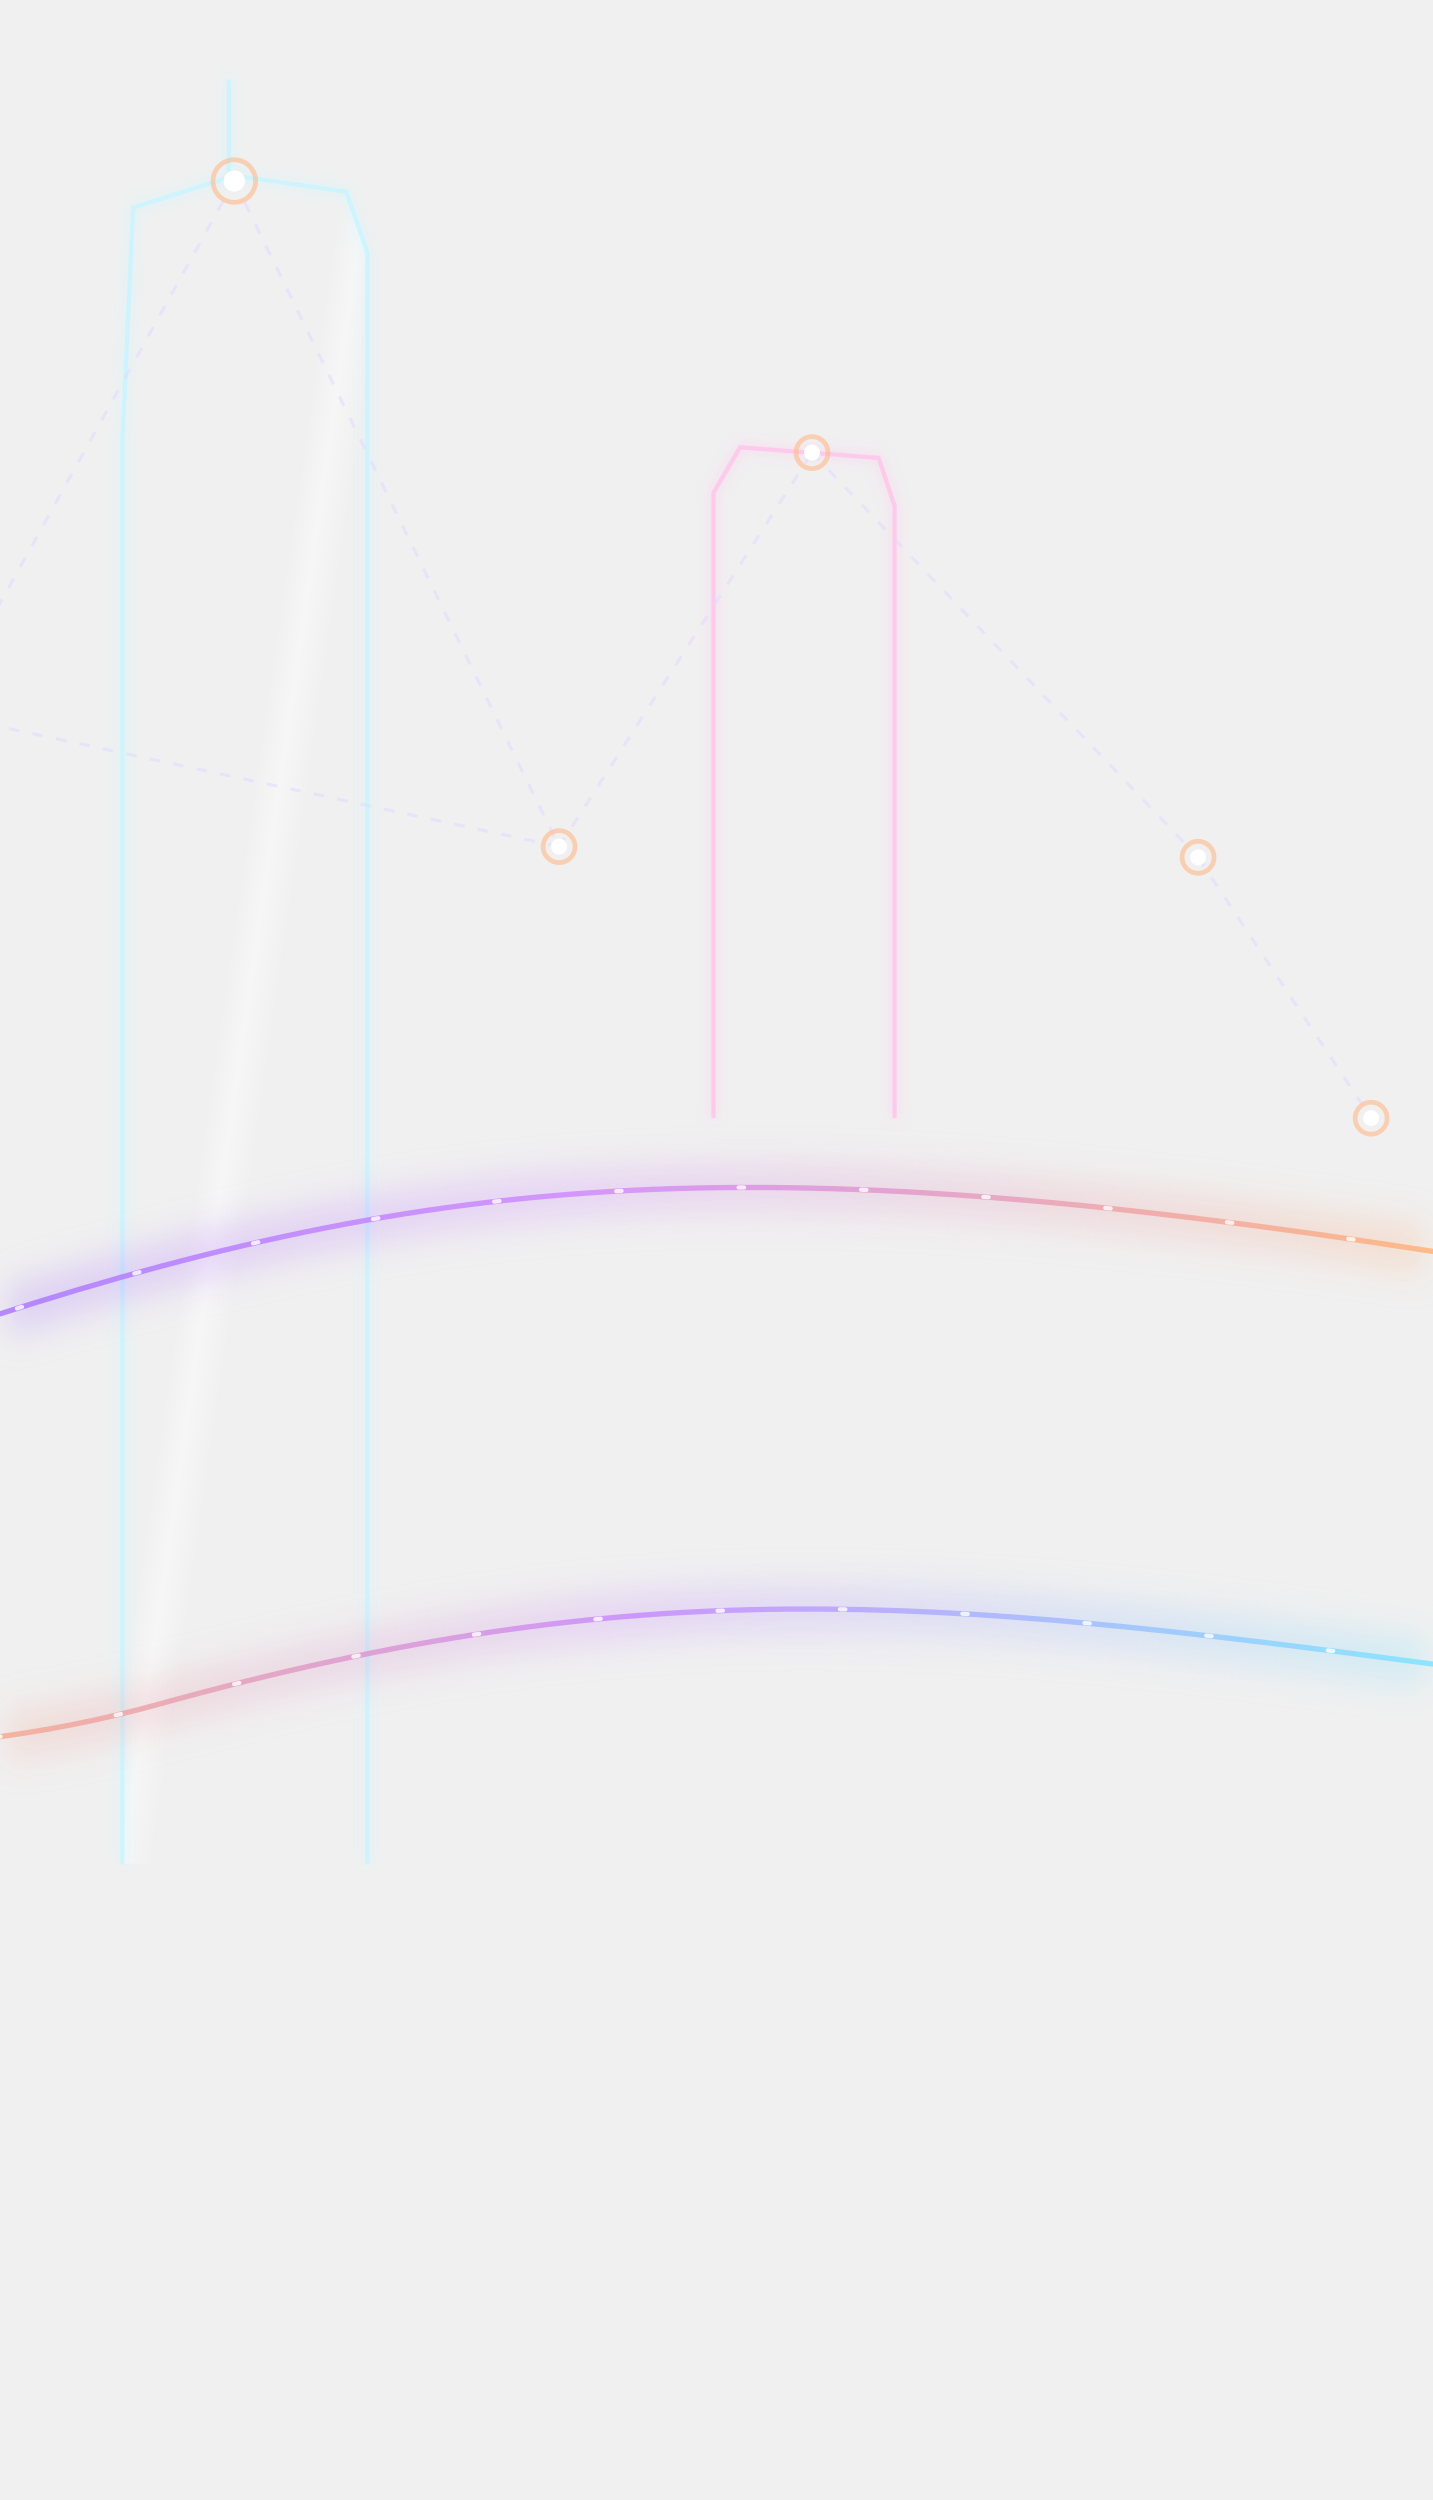
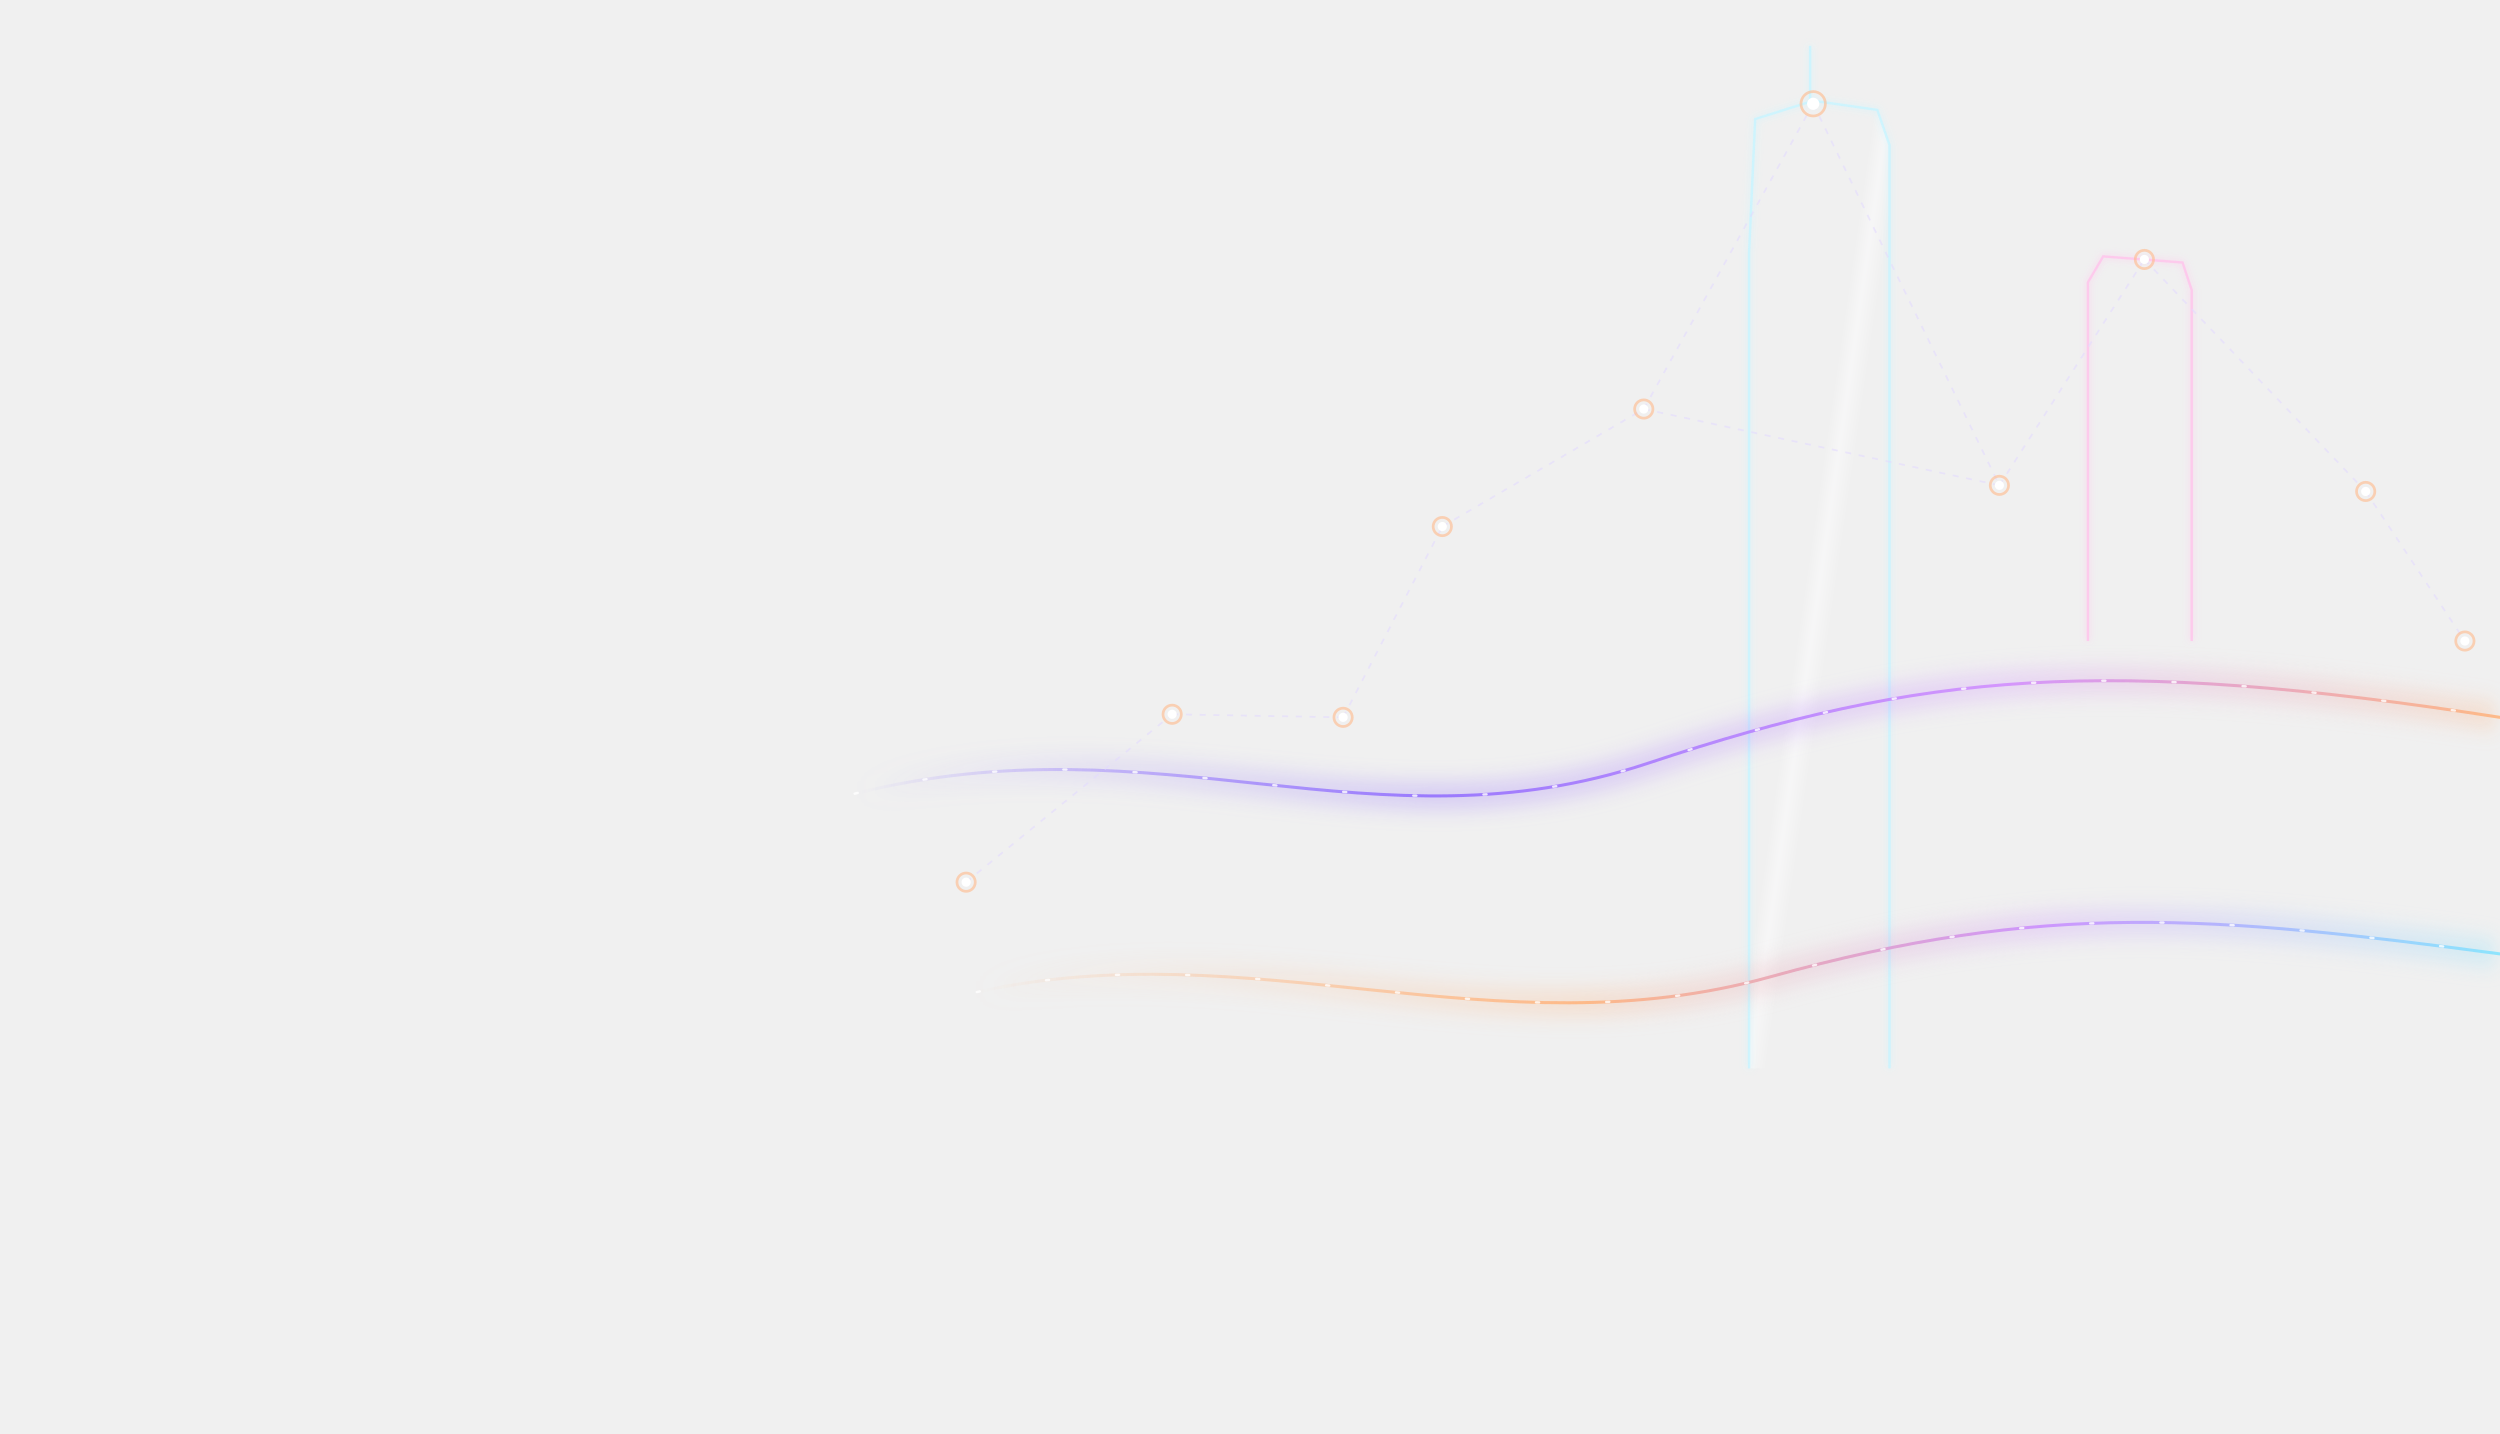
- <svg xmlns="http://www.w3.org/2000/svg" width="538" height="939" viewBox="1100 0 538 939">
+ <svg xmlns="http://www.w3.org/2000/svg" width="1638" height="939" viewBox="0 0 1638 939">
  <defs>
    <linearGradient id="rib" x1="0" x2="1">
      <stop offset="0" stop-color="#7a5cff" stop-opacity="0" />
      <stop offset=".35" stop-color="#8f6bff" />
      <stop offset=".7" stop-color="#d08bff" />
      <stop offset="1" stop-color="#ffb27a" />
    </linearGradient>
    <linearGradient id="rib2" x1="0" x2="1">
      <stop offset="0" stop-color="#ffb27a" stop-opacity="0" />
      <stop offset=".4" stop-color="#ffb27a" />
      <stop offset=".7" stop-color="#c98bff" />
      <stop offset="1" stop-color="#7fe3ff" />
    </linearGradient>
    <linearGradient id="sheen" x1="0" y1="0" x2="1" y2="1">
      <stop offset="0" stop-color="#fff" stop-opacity="0" />
      <stop offset=".45" stop-color="#fff" stop-opacity="0" />
      <stop offset=".5" stop-color="#f3eaff" stop-opacity=".45" />
      <stop offset=".56" stop-color="#fff" stop-opacity="0" />
      <stop offset="1" stop-color="#fff" stop-opacity="0" />
    </linearGradient>
    <filter id="blur" x="-10%" y="-80%" width="120%" height="260%">
      <feGaussianBlur stdDeviation="7" />
    </filter>
    <filter id="soft" x="-50%" y="-50%" width="200%" height="200%">
      <feGaussianBlur stdDeviation="1.6" />
    </filter>
    <filter id="neon" x="-20%" y="-5%" width="140%" height="110%">
      <feGaussianBlur stdDeviation="2.4" result="b" />
      <feMerge>
        <feMergeNode in="b" />
        <feMergeNode in="SourceGraphic" />
      </feMerge>
    </filter>
  </defs>
  <style>
.glow{fill:none;stroke-width:16;opacity:.3;filter:url(#blur)}
.core{fill:none;stroke-width:2;stroke-linecap:round;opacity:.85}
.flow{fill:none;stroke:#fff;stroke-width:1.6;stroke-linecap:round;stroke-dasharray:2 44;opacity:.8;}
.edge{fill:none;stroke:#e2d9ff;stroke-width:1.2;stroke-opacity:.55;stroke-dasharray:4 5;}
.outline{fill:none;stroke:#c9f4ff;stroke-width:1.6;stroke-opacity:.85;filter:url(#neon)}
.ring{fill:none;stroke:#ffb98a;stroke-width:1.8;transform-box:fill-box;transform-origin:center;opacity:.6}
.dot{fill:#fff}
@keyframes flow{to{stroke-dashoffset:-460}}
@keyframes dash{to{stroke-dashoffset:-180}}
@keyframes ping{0%{transform:scale(.6);opacity:.9}80%,100%{transform:scale(2.8);opacity:0}}
</style>
  <polygon points="1146,165 1150,78 1188,66 1230,72 1238,95 1238,700 1146,700" fill="url(#sheen)" style="mix-blend-mode:screen" />
  <path class="outline" d="M1146 700 V165 L1150 78 L1188 66 L1230 72 L1238 95 V700 M1186 66 V30" />
  <path class="outline" d="M1368 420 V185 L1378 168 L1430 172 L1436 190 V420" style="stroke:#ffc6ec" />
  <path class="glow" stroke="url(#rib)" d="M560 520 C760 470 900 560 1080 500 S1380 430 1638 470" />
  <path id="r0" class="core" stroke="url(#rib)" d="M560 520 C760 470 900 560 1080 500 S1380 430 1638 470" />
  <path class="flow" d="M560 520 C760 470 900 560 1080 500 S1380 430 1638 470" />
  <path class="glow" stroke="url(#rib2)" d="M640 650 C820 610 980 690 1160 640 S1450 600 1638 625" />
  <path id="r1" class="core" stroke="url(#rib2)" d="M640 650 C820 610 980 690 1160 640 S1450 600 1638 625" />
  <path class="flow" d="M640 650 C820 610 980 690 1160 640 S1450 600 1638 625" />
  <path id="e0" class="edge" d="M633 578 L768 468" />
  <path id="e1" class="edge" d="M768 468 L880 470" />
  <path id="e2" class="edge" d="M880 470 L945 345" />
  <path id="e3" class="edge" d="M945 345 L1077 268" />
  <path id="e4" class="edge" d="M1077 268 L1188 68" />
  <path id="e5" class="edge" d="M1188 68 L1310 318" />
  <path id="e6" class="edge" d="M1310 318 L1405 170" />
  <path id="e7" class="edge" d="M1405 170 L1550 322" />
  <path id="e8" class="edge" d="M1550 322 L1615 420" />
  <path id="e9" class="edge" d="M1077 268 L1310 318" />
  <circle class="ring" cx="1188" cy="68" r="8" />
  <circle class="dot" cx="1188" cy="68" r="4.0" />
  <circle class="ring" cx="1077" cy="268" r="6" />
  <circle class="dot" cx="1077" cy="268" r="3.0" />
  <circle class="ring" cx="945" cy="345" r="6" />
  <circle class="dot" cx="945" cy="345" r="3.0" />
  <circle class="ring" cx="1405" cy="170" r="6" />
  <circle class="dot" cx="1405" cy="170" r="3.0" />
  <circle class="ring" cx="1310" cy="318" r="6" />
  <circle class="dot" cx="1310" cy="318" r="3.0" />
  <circle class="ring" cx="1550" cy="322" r="6" />
  <circle class="dot" cx="1550" cy="322" r="3.0" />
  <circle class="ring" cx="768" cy="468" r="6" />
  <circle class="dot" cx="768" cy="468" r="3.0" />
  <circle class="ring" cx="880" cy="470" r="6" />
  <circle class="dot" cx="880" cy="470" r="3.0" />
  <circle class="ring" cx="633" cy="578" r="6" />
  <circle class="dot" cx="633" cy="578" r="3.0" />
  <circle class="ring" cx="1615" cy="420" r="6" />
  <circle class="dot" cx="1615" cy="420" r="3.0" />
</svg>
